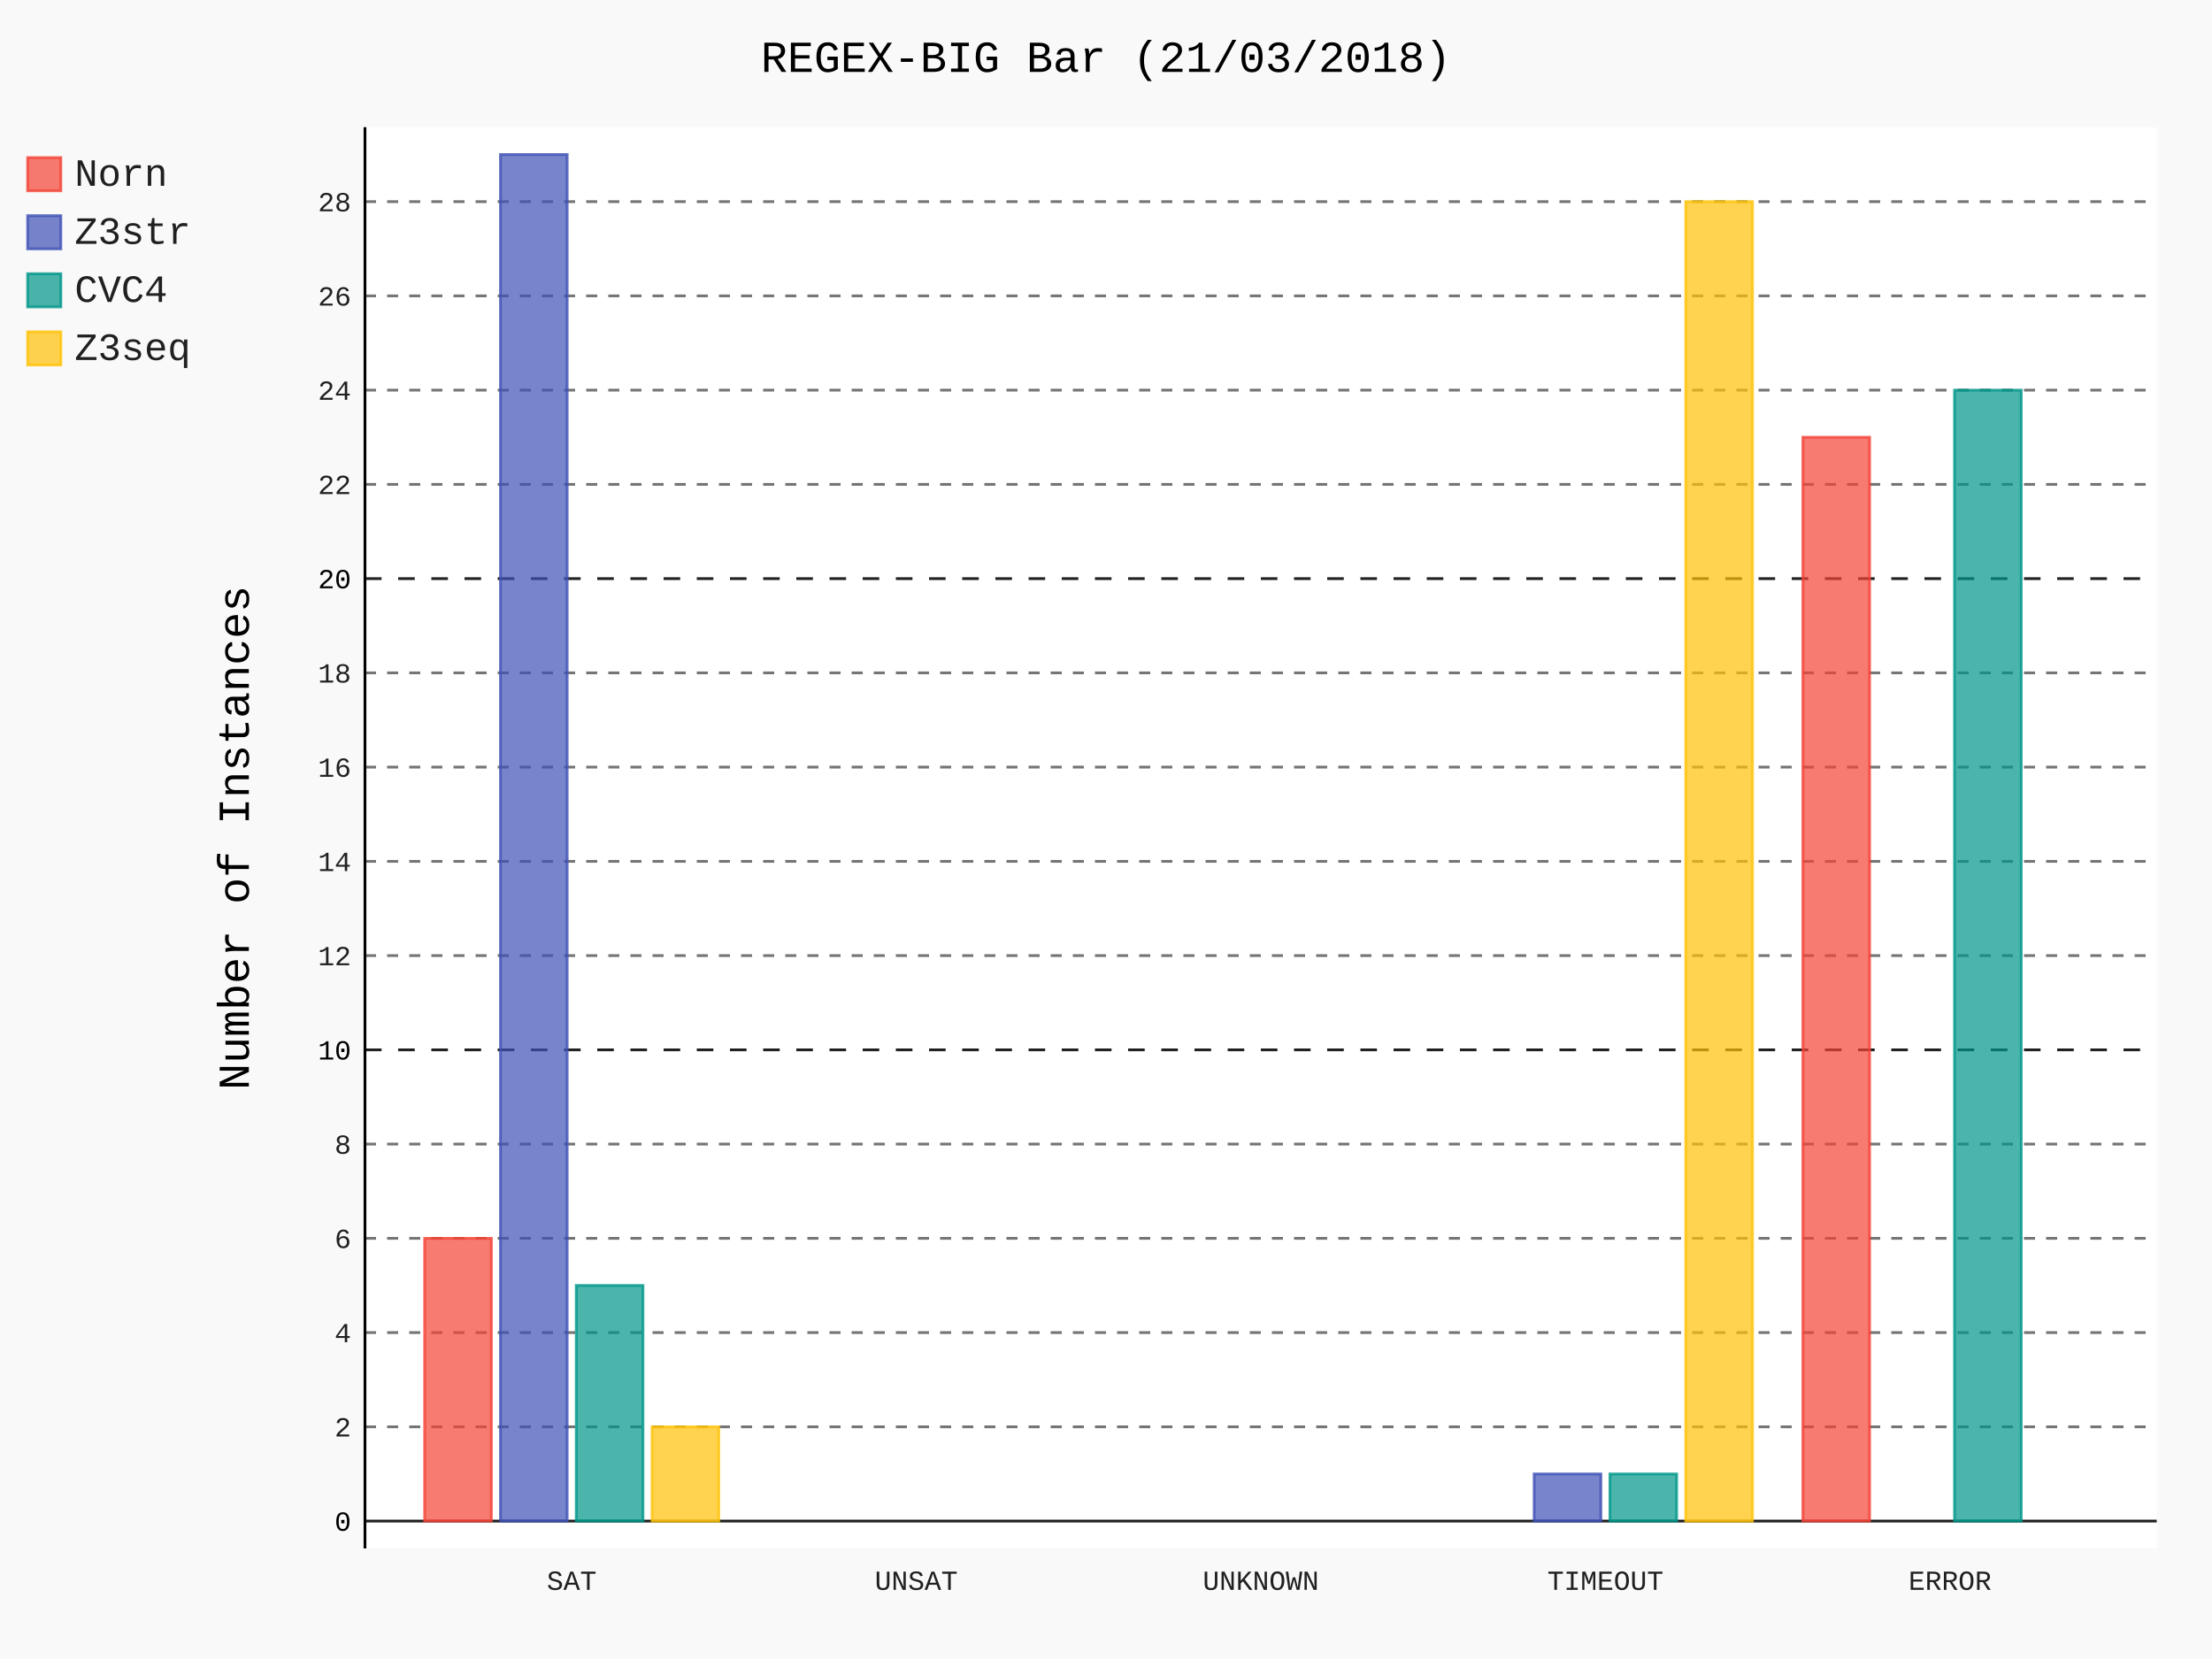
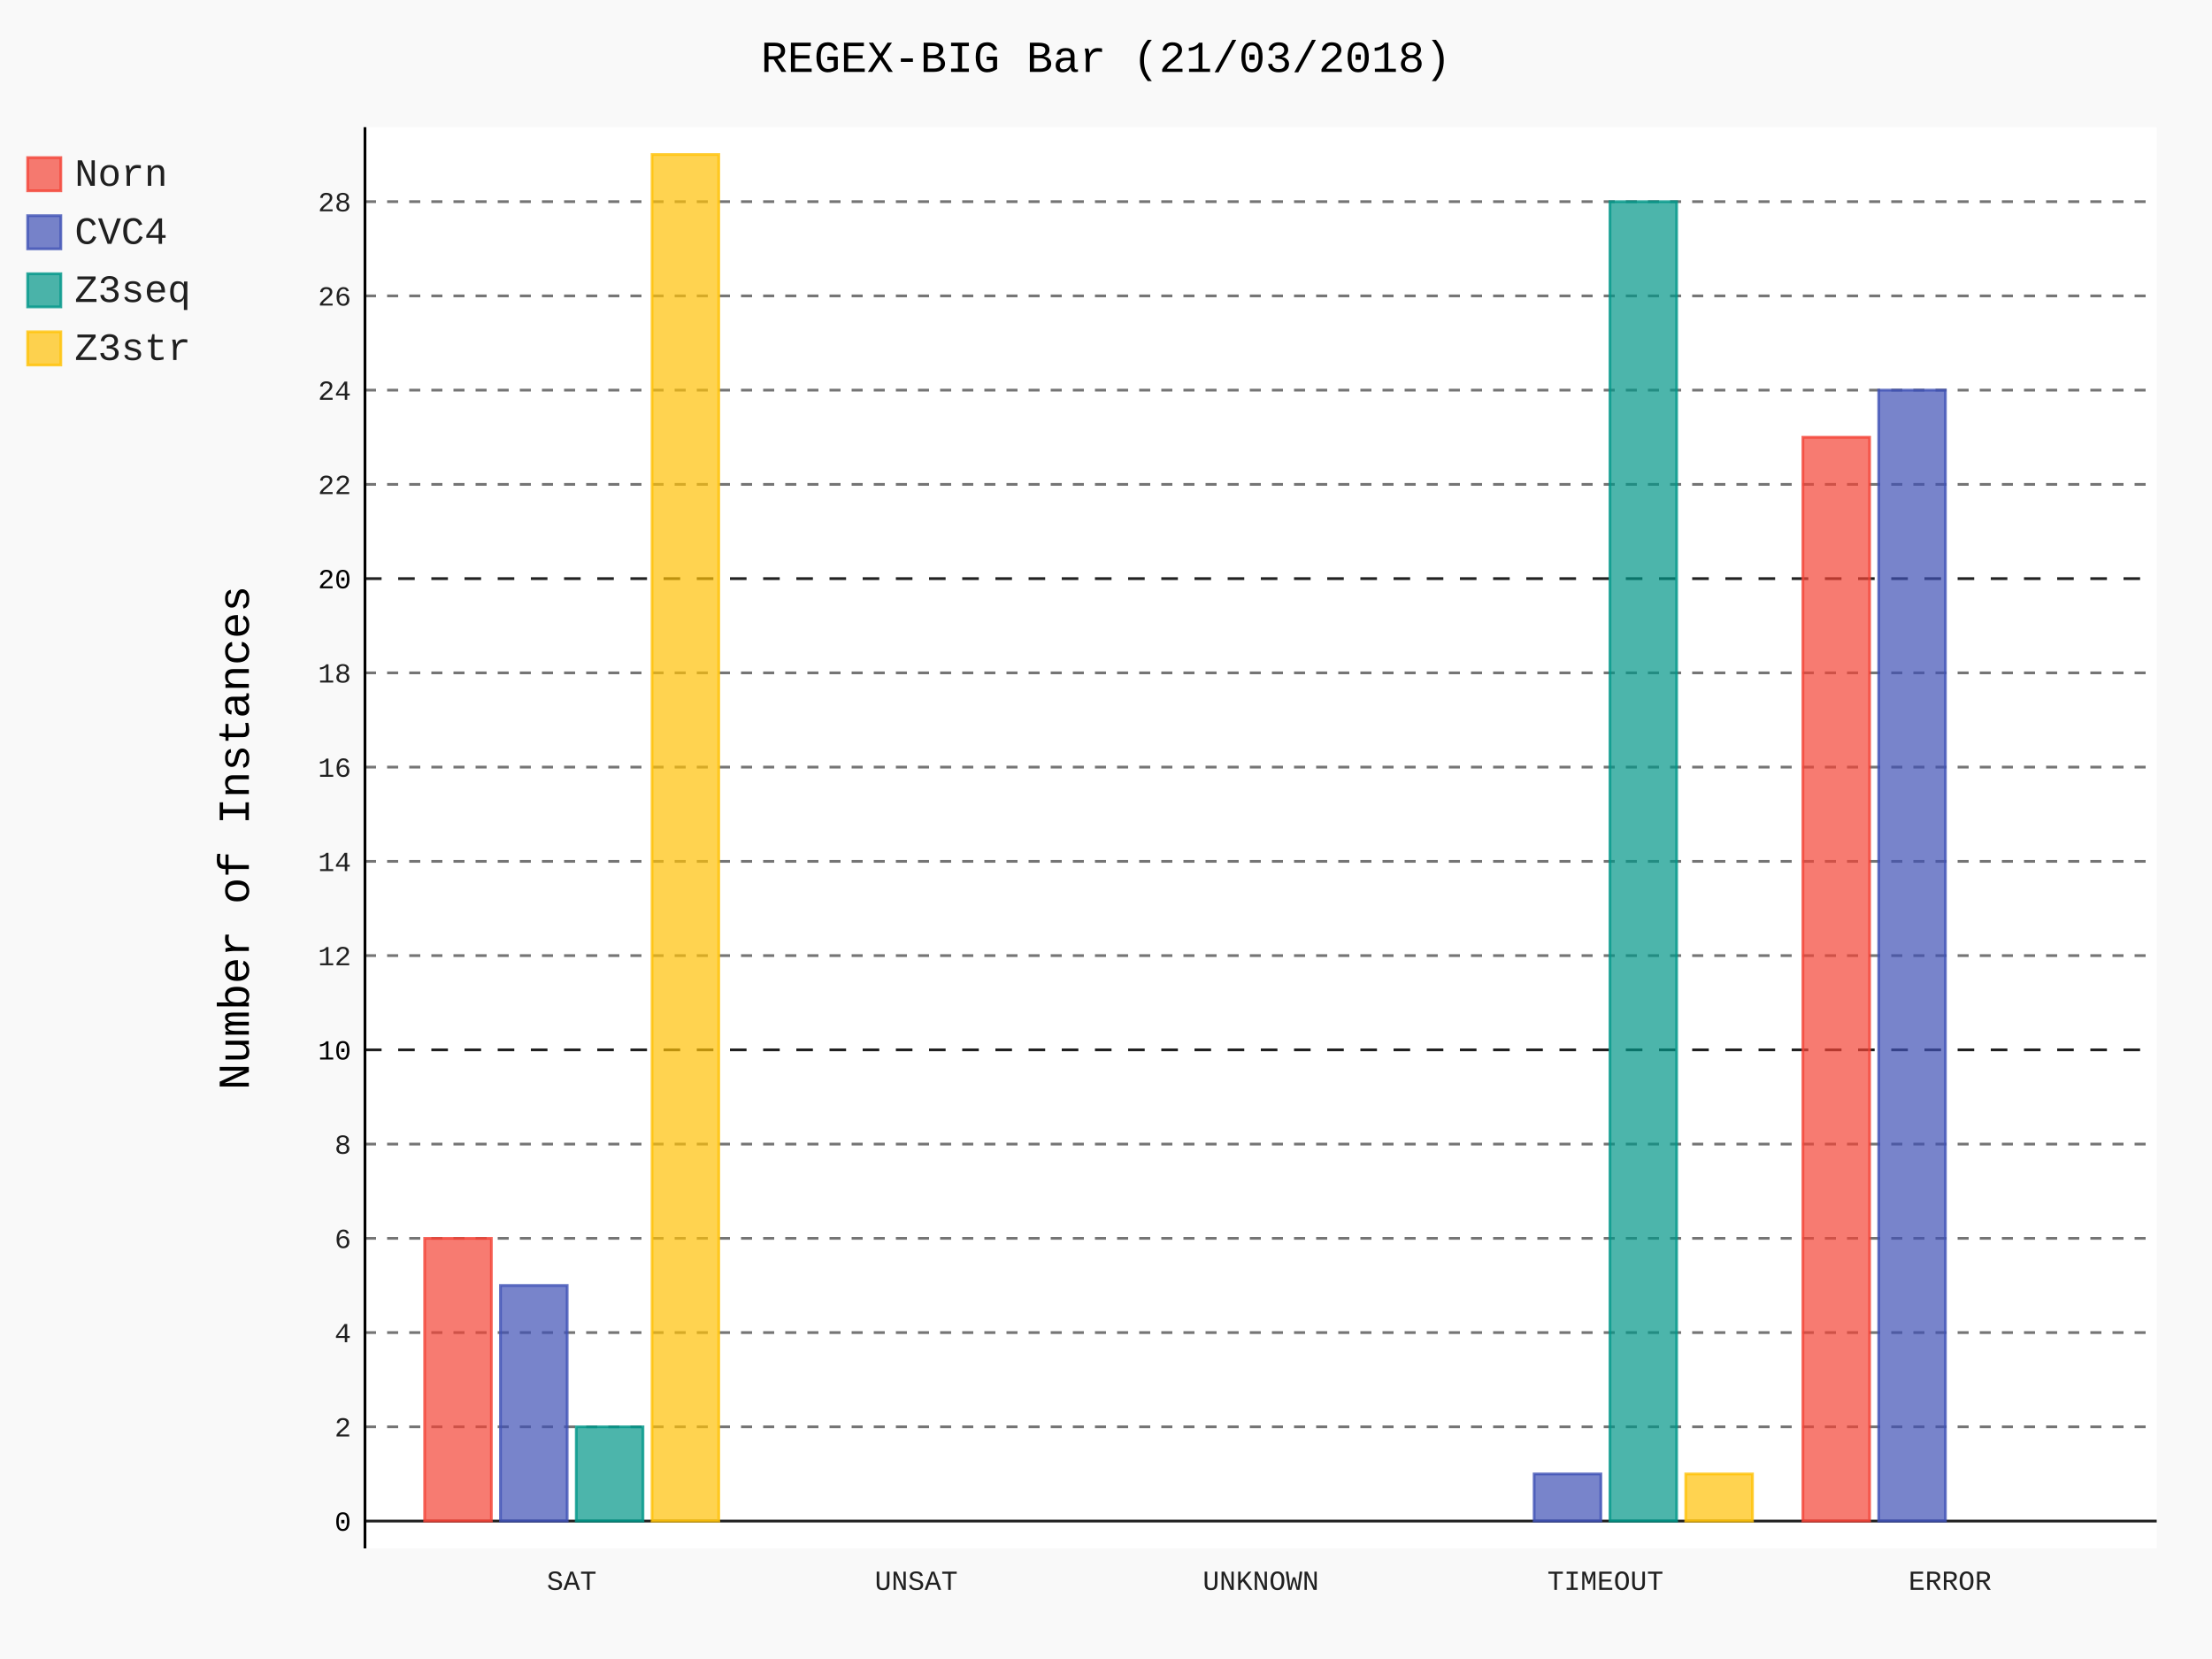
- <svg xmlns="http://www.w3.org/2000/svg" id="chart-02aa5843-0cce-493f-a7e7-2fe83e781d46" class="pygal-chart" viewBox="0 0 800 600">
+ <svg xmlns="http://www.w3.org/2000/svg" id="chart-94bd7d61-fa28-4f83-a126-b27175a72ce5" class="pygal-chart" viewBox="0 0 800 600">
  <defs>
-     <style type="text/css">#chart-02aa5843-0cce-493f-a7e7-2fe83e781d46{-webkit-user-select:none;-webkit-font-smoothing:antialiased;font-family:Consolas,"Liberation Mono",Menlo,Courier,monospace}#chart-02aa5843-0cce-493f-a7e7-2fe83e781d46 .title{font-family:Consolas,"Liberation Mono",Menlo,Courier,monospace;font-size:16px}#chart-02aa5843-0cce-493f-a7e7-2fe83e781d46 .legends .legend text{font-family:Consolas,"Liberation Mono",Menlo,Courier,monospace;font-size:14px}#chart-02aa5843-0cce-493f-a7e7-2fe83e781d46 .axis text{font-family:Consolas,"Liberation Mono",Menlo,Courier,monospace;font-size:10px}#chart-02aa5843-0cce-493f-a7e7-2fe83e781d46 .axis text.major{font-family:Consolas,"Liberation Mono",Menlo,Courier,monospace;font-size:10px}#chart-02aa5843-0cce-493f-a7e7-2fe83e781d46 .text-overlay text.value{font-family:Consolas,"Liberation Mono",Menlo,Courier,monospace;font-size:16px}#chart-02aa5843-0cce-493f-a7e7-2fe83e781d46 .text-overlay text.label{font-family:Consolas,"Liberation Mono",Menlo,Courier,monospace;font-size:10px}#chart-02aa5843-0cce-493f-a7e7-2fe83e781d46 .tooltip{font-family:Consolas,"Liberation Mono",Menlo,Courier,monospace;font-size:14px}#chart-02aa5843-0cce-493f-a7e7-2fe83e781d46 text.no_data{font-family:Consolas,"Liberation Mono",Menlo,Courier,monospace;font-size:64px}
- #chart-02aa5843-0cce-493f-a7e7-2fe83e781d46{background-color:rgba(249,249,249,1)}#chart-02aa5843-0cce-493f-a7e7-2fe83e781d46 path,#chart-02aa5843-0cce-493f-a7e7-2fe83e781d46 line,#chart-02aa5843-0cce-493f-a7e7-2fe83e781d46 rect,#chart-02aa5843-0cce-493f-a7e7-2fe83e781d46 circle{-webkit-transition:150ms;-moz-transition:150ms;transition:150ms}#chart-02aa5843-0cce-493f-a7e7-2fe83e781d46 .graph &gt; .background{fill:rgba(249,249,249,1)}#chart-02aa5843-0cce-493f-a7e7-2fe83e781d46 .plot &gt; .background{fill:rgba(255,255,255,1)}#chart-02aa5843-0cce-493f-a7e7-2fe83e781d46 .graph{fill:rgba(0,0,0,.87)}#chart-02aa5843-0cce-493f-a7e7-2fe83e781d46 text.no_data{fill:rgba(0,0,0,1)}#chart-02aa5843-0cce-493f-a7e7-2fe83e781d46 .title{fill:rgba(0,0,0,1)}#chart-02aa5843-0cce-493f-a7e7-2fe83e781d46 .legends .legend text{fill:rgba(0,0,0,.87)}#chart-02aa5843-0cce-493f-a7e7-2fe83e781d46 .legends .legend:hover text{fill:rgba(0,0,0,1)}#chart-02aa5843-0cce-493f-a7e7-2fe83e781d46 .axis .line{stroke:rgba(0,0,0,1)}#chart-02aa5843-0cce-493f-a7e7-2fe83e781d46 .axis .guide.line{stroke:rgba(0,0,0,.54)}#chart-02aa5843-0cce-493f-a7e7-2fe83e781d46 .axis .major.line{stroke:rgba(0,0,0,.87)}#chart-02aa5843-0cce-493f-a7e7-2fe83e781d46 .axis text.major{fill:rgba(0,0,0,1)}#chart-02aa5843-0cce-493f-a7e7-2fe83e781d46 .axis.y .guides:hover .guide.line,#chart-02aa5843-0cce-493f-a7e7-2fe83e781d46 .line-graph .axis.x .guides:hover .guide.line,#chart-02aa5843-0cce-493f-a7e7-2fe83e781d46 .stackedline-graph .axis.x .guides:hover .guide.line,#chart-02aa5843-0cce-493f-a7e7-2fe83e781d46 .xy-graph .axis.x .guides:hover .guide.line{stroke:rgba(0,0,0,1)}#chart-02aa5843-0cce-493f-a7e7-2fe83e781d46 .axis .guides:hover text{fill:rgba(0,0,0,1)}#chart-02aa5843-0cce-493f-a7e7-2fe83e781d46 .reactive{fill-opacity:.7;stroke-opacity:.8}#chart-02aa5843-0cce-493f-a7e7-2fe83e781d46 .ci{stroke:rgba(0,0,0,.87)}#chart-02aa5843-0cce-493f-a7e7-2fe83e781d46 .reactive.active,#chart-02aa5843-0cce-493f-a7e7-2fe83e781d46 .active .reactive{fill-opacity:.8;stroke-opacity:.9;stroke-width:4}#chart-02aa5843-0cce-493f-a7e7-2fe83e781d46 .ci .reactive.active{stroke-width:1.5}#chart-02aa5843-0cce-493f-a7e7-2fe83e781d46 .series text{fill:rgba(0,0,0,1)}#chart-02aa5843-0cce-493f-a7e7-2fe83e781d46 .tooltip rect{fill:rgba(255,255,255,1);stroke:rgba(0,0,0,1);-webkit-transition:opacity 150ms;-moz-transition:opacity 150ms;transition:opacity 150ms}#chart-02aa5843-0cce-493f-a7e7-2fe83e781d46 .tooltip .label{fill:rgba(0,0,0,.87)}#chart-02aa5843-0cce-493f-a7e7-2fe83e781d46 .tooltip .label{fill:rgba(0,0,0,.87)}#chart-02aa5843-0cce-493f-a7e7-2fe83e781d46 .tooltip .legend{font-size:.8em;fill:rgba(0,0,0,.54)}#chart-02aa5843-0cce-493f-a7e7-2fe83e781d46 .tooltip .x_label{font-size:.6em;fill:rgba(0,0,0,1)}#chart-02aa5843-0cce-493f-a7e7-2fe83e781d46 .tooltip .xlink{font-size:.5em;text-decoration:underline}#chart-02aa5843-0cce-493f-a7e7-2fe83e781d46 .tooltip .value{font-size:1.5em}#chart-02aa5843-0cce-493f-a7e7-2fe83e781d46 .bound{font-size:.5em}#chart-02aa5843-0cce-493f-a7e7-2fe83e781d46 .max-value{font-size:.75em;fill:rgba(0,0,0,.54)}#chart-02aa5843-0cce-493f-a7e7-2fe83e781d46 .map-element{fill:rgba(255,255,255,1);stroke:rgba(0,0,0,.54) !important}#chart-02aa5843-0cce-493f-a7e7-2fe83e781d46 .map-element .reactive{fill-opacity:inherit;stroke-opacity:inherit}#chart-02aa5843-0cce-493f-a7e7-2fe83e781d46 .color-0,#chart-02aa5843-0cce-493f-a7e7-2fe83e781d46 .color-0 a:visited{stroke:#F44336;fill:#F44336}#chart-02aa5843-0cce-493f-a7e7-2fe83e781d46 .color-1,#chart-02aa5843-0cce-493f-a7e7-2fe83e781d46 .color-1 a:visited{stroke:#3F51B5;fill:#3F51B5}#chart-02aa5843-0cce-493f-a7e7-2fe83e781d46 .color-2,#chart-02aa5843-0cce-493f-a7e7-2fe83e781d46 .color-2 a:visited{stroke:#009688;fill:#009688}#chart-02aa5843-0cce-493f-a7e7-2fe83e781d46 .color-3,#chart-02aa5843-0cce-493f-a7e7-2fe83e781d46 .color-3 a:visited{stroke:#FFC107;fill:#FFC107}#chart-02aa5843-0cce-493f-a7e7-2fe83e781d46 .text-overlay .color-0 text{fill:black}#chart-02aa5843-0cce-493f-a7e7-2fe83e781d46 .text-overlay .color-1 text{fill:black}#chart-02aa5843-0cce-493f-a7e7-2fe83e781d46 .text-overlay .color-2 text{fill:black}#chart-02aa5843-0cce-493f-a7e7-2fe83e781d46 .text-overlay .color-3 text{fill:black}
- #chart-02aa5843-0cce-493f-a7e7-2fe83e781d46 text.no_data{text-anchor:middle}#chart-02aa5843-0cce-493f-a7e7-2fe83e781d46 .guide.line{fill:none}#chart-02aa5843-0cce-493f-a7e7-2fe83e781d46 .centered{text-anchor:middle}#chart-02aa5843-0cce-493f-a7e7-2fe83e781d46 .title{text-anchor:middle}#chart-02aa5843-0cce-493f-a7e7-2fe83e781d46 .legends .legend text{fill-opacity:1}#chart-02aa5843-0cce-493f-a7e7-2fe83e781d46 .axis.x text{text-anchor:middle}#chart-02aa5843-0cce-493f-a7e7-2fe83e781d46 .axis.x:not(.web) text[transform]{text-anchor:start}#chart-02aa5843-0cce-493f-a7e7-2fe83e781d46 .axis.x:not(.web) text[transform].backwards{text-anchor:end}#chart-02aa5843-0cce-493f-a7e7-2fe83e781d46 .axis.y text{text-anchor:end}#chart-02aa5843-0cce-493f-a7e7-2fe83e781d46 .axis.y text[transform].backwards{text-anchor:start}#chart-02aa5843-0cce-493f-a7e7-2fe83e781d46 .axis.y2 text{text-anchor:start}#chart-02aa5843-0cce-493f-a7e7-2fe83e781d46 .axis.y2 text[transform].backwards{text-anchor:end}#chart-02aa5843-0cce-493f-a7e7-2fe83e781d46 .axis .guide.line{stroke-dasharray:4,4}#chart-02aa5843-0cce-493f-a7e7-2fe83e781d46 .axis .major.guide.line{stroke-dasharray:6,6}#chart-02aa5843-0cce-493f-a7e7-2fe83e781d46 .horizontal .axis.y .guide.line,#chart-02aa5843-0cce-493f-a7e7-2fe83e781d46 .horizontal .axis.y2 .guide.line,#chart-02aa5843-0cce-493f-a7e7-2fe83e781d46 .vertical .axis.x .guide.line{opacity:0}#chart-02aa5843-0cce-493f-a7e7-2fe83e781d46 .horizontal .axis.always_show .guide.line,#chart-02aa5843-0cce-493f-a7e7-2fe83e781d46 .vertical .axis.always_show .guide.line{opacity:1 !important}#chart-02aa5843-0cce-493f-a7e7-2fe83e781d46 .axis.y .guides:hover .guide.line,#chart-02aa5843-0cce-493f-a7e7-2fe83e781d46 .axis.y2 .guides:hover .guide.line,#chart-02aa5843-0cce-493f-a7e7-2fe83e781d46 .axis.x .guides:hover .guide.line{opacity:1}#chart-02aa5843-0cce-493f-a7e7-2fe83e781d46 .axis .guides:hover text{opacity:1}#chart-02aa5843-0cce-493f-a7e7-2fe83e781d46 .nofill{fill:none}#chart-02aa5843-0cce-493f-a7e7-2fe83e781d46 .subtle-fill{fill-opacity:.2}#chart-02aa5843-0cce-493f-a7e7-2fe83e781d46 .dot{stroke-width:1px;fill-opacity:1}#chart-02aa5843-0cce-493f-a7e7-2fe83e781d46 .dot.active{stroke-width:5px}#chart-02aa5843-0cce-493f-a7e7-2fe83e781d46 .dot.negative{fill:transparent}#chart-02aa5843-0cce-493f-a7e7-2fe83e781d46 text,#chart-02aa5843-0cce-493f-a7e7-2fe83e781d46 tspan{stroke:none !important}#chart-02aa5843-0cce-493f-a7e7-2fe83e781d46 .series text.active{opacity:1}#chart-02aa5843-0cce-493f-a7e7-2fe83e781d46 .tooltip rect{fill-opacity:.95;stroke-width:.5}#chart-02aa5843-0cce-493f-a7e7-2fe83e781d46 .tooltip text{fill-opacity:1}#chart-02aa5843-0cce-493f-a7e7-2fe83e781d46 .showable{visibility:hidden}#chart-02aa5843-0cce-493f-a7e7-2fe83e781d46 .showable.shown{visibility:visible}#chart-02aa5843-0cce-493f-a7e7-2fe83e781d46 .gauge-background{fill:rgba(229,229,229,1);stroke:none}#chart-02aa5843-0cce-493f-a7e7-2fe83e781d46 .bg-lines{stroke:rgba(249,249,249,1);stroke-width:2px}</style>
+     <style type="text/css">#chart-94bd7d61-fa28-4f83-a126-b27175a72ce5{-webkit-user-select:none;-webkit-font-smoothing:antialiased;font-family:Consolas,"Liberation Mono",Menlo,Courier,monospace}#chart-94bd7d61-fa28-4f83-a126-b27175a72ce5 .title{font-family:Consolas,"Liberation Mono",Menlo,Courier,monospace;font-size:16px}#chart-94bd7d61-fa28-4f83-a126-b27175a72ce5 .legends .legend text{font-family:Consolas,"Liberation Mono",Menlo,Courier,monospace;font-size:14px}#chart-94bd7d61-fa28-4f83-a126-b27175a72ce5 .axis text{font-family:Consolas,"Liberation Mono",Menlo,Courier,monospace;font-size:10px}#chart-94bd7d61-fa28-4f83-a126-b27175a72ce5 .axis text.major{font-family:Consolas,"Liberation Mono",Menlo,Courier,monospace;font-size:10px}#chart-94bd7d61-fa28-4f83-a126-b27175a72ce5 .text-overlay text.value{font-family:Consolas,"Liberation Mono",Menlo,Courier,monospace;font-size:16px}#chart-94bd7d61-fa28-4f83-a126-b27175a72ce5 .text-overlay text.label{font-family:Consolas,"Liberation Mono",Menlo,Courier,monospace;font-size:10px}#chart-94bd7d61-fa28-4f83-a126-b27175a72ce5 .tooltip{font-family:Consolas,"Liberation Mono",Menlo,Courier,monospace;font-size:14px}#chart-94bd7d61-fa28-4f83-a126-b27175a72ce5 text.no_data{font-family:Consolas,"Liberation Mono",Menlo,Courier,monospace;font-size:64px}
+ #chart-94bd7d61-fa28-4f83-a126-b27175a72ce5{background-color:rgba(249,249,249,1)}#chart-94bd7d61-fa28-4f83-a126-b27175a72ce5 path,#chart-94bd7d61-fa28-4f83-a126-b27175a72ce5 line,#chart-94bd7d61-fa28-4f83-a126-b27175a72ce5 rect,#chart-94bd7d61-fa28-4f83-a126-b27175a72ce5 circle{-webkit-transition:150ms;-moz-transition:150ms;transition:150ms}#chart-94bd7d61-fa28-4f83-a126-b27175a72ce5 .graph &gt; .background{fill:rgba(249,249,249,1)}#chart-94bd7d61-fa28-4f83-a126-b27175a72ce5 .plot &gt; .background{fill:rgba(255,255,255,1)}#chart-94bd7d61-fa28-4f83-a126-b27175a72ce5 .graph{fill:rgba(0,0,0,.87)}#chart-94bd7d61-fa28-4f83-a126-b27175a72ce5 text.no_data{fill:rgba(0,0,0,1)}#chart-94bd7d61-fa28-4f83-a126-b27175a72ce5 .title{fill:rgba(0,0,0,1)}#chart-94bd7d61-fa28-4f83-a126-b27175a72ce5 .legends .legend text{fill:rgba(0,0,0,.87)}#chart-94bd7d61-fa28-4f83-a126-b27175a72ce5 .legends .legend:hover text{fill:rgba(0,0,0,1)}#chart-94bd7d61-fa28-4f83-a126-b27175a72ce5 .axis .line{stroke:rgba(0,0,0,1)}#chart-94bd7d61-fa28-4f83-a126-b27175a72ce5 .axis .guide.line{stroke:rgba(0,0,0,.54)}#chart-94bd7d61-fa28-4f83-a126-b27175a72ce5 .axis .major.line{stroke:rgba(0,0,0,.87)}#chart-94bd7d61-fa28-4f83-a126-b27175a72ce5 .axis text.major{fill:rgba(0,0,0,1)}#chart-94bd7d61-fa28-4f83-a126-b27175a72ce5 .axis.y .guides:hover .guide.line,#chart-94bd7d61-fa28-4f83-a126-b27175a72ce5 .line-graph .axis.x .guides:hover .guide.line,#chart-94bd7d61-fa28-4f83-a126-b27175a72ce5 .stackedline-graph .axis.x .guides:hover .guide.line,#chart-94bd7d61-fa28-4f83-a126-b27175a72ce5 .xy-graph .axis.x .guides:hover .guide.line{stroke:rgba(0,0,0,1)}#chart-94bd7d61-fa28-4f83-a126-b27175a72ce5 .axis .guides:hover text{fill:rgba(0,0,0,1)}#chart-94bd7d61-fa28-4f83-a126-b27175a72ce5 .reactive{fill-opacity:.7;stroke-opacity:.8}#chart-94bd7d61-fa28-4f83-a126-b27175a72ce5 .ci{stroke:rgba(0,0,0,.87)}#chart-94bd7d61-fa28-4f83-a126-b27175a72ce5 .reactive.active,#chart-94bd7d61-fa28-4f83-a126-b27175a72ce5 .active .reactive{fill-opacity:.8;stroke-opacity:.9;stroke-width:4}#chart-94bd7d61-fa28-4f83-a126-b27175a72ce5 .ci .reactive.active{stroke-width:1.5}#chart-94bd7d61-fa28-4f83-a126-b27175a72ce5 .series text{fill:rgba(0,0,0,1)}#chart-94bd7d61-fa28-4f83-a126-b27175a72ce5 .tooltip rect{fill:rgba(255,255,255,1);stroke:rgba(0,0,0,1);-webkit-transition:opacity 150ms;-moz-transition:opacity 150ms;transition:opacity 150ms}#chart-94bd7d61-fa28-4f83-a126-b27175a72ce5 .tooltip .label{fill:rgba(0,0,0,.87)}#chart-94bd7d61-fa28-4f83-a126-b27175a72ce5 .tooltip .label{fill:rgba(0,0,0,.87)}#chart-94bd7d61-fa28-4f83-a126-b27175a72ce5 .tooltip .legend{font-size:.8em;fill:rgba(0,0,0,.54)}#chart-94bd7d61-fa28-4f83-a126-b27175a72ce5 .tooltip .x_label{font-size:.6em;fill:rgba(0,0,0,1)}#chart-94bd7d61-fa28-4f83-a126-b27175a72ce5 .tooltip .xlink{font-size:.5em;text-decoration:underline}#chart-94bd7d61-fa28-4f83-a126-b27175a72ce5 .tooltip .value{font-size:1.5em}#chart-94bd7d61-fa28-4f83-a126-b27175a72ce5 .bound{font-size:.5em}#chart-94bd7d61-fa28-4f83-a126-b27175a72ce5 .max-value{font-size:.75em;fill:rgba(0,0,0,.54)}#chart-94bd7d61-fa28-4f83-a126-b27175a72ce5 .map-element{fill:rgba(255,255,255,1);stroke:rgba(0,0,0,.54) !important}#chart-94bd7d61-fa28-4f83-a126-b27175a72ce5 .map-element .reactive{fill-opacity:inherit;stroke-opacity:inherit}#chart-94bd7d61-fa28-4f83-a126-b27175a72ce5 .color-0,#chart-94bd7d61-fa28-4f83-a126-b27175a72ce5 .color-0 a:visited{stroke:#F44336;fill:#F44336}#chart-94bd7d61-fa28-4f83-a126-b27175a72ce5 .color-1,#chart-94bd7d61-fa28-4f83-a126-b27175a72ce5 .color-1 a:visited{stroke:#3F51B5;fill:#3F51B5}#chart-94bd7d61-fa28-4f83-a126-b27175a72ce5 .color-2,#chart-94bd7d61-fa28-4f83-a126-b27175a72ce5 .color-2 a:visited{stroke:#009688;fill:#009688}#chart-94bd7d61-fa28-4f83-a126-b27175a72ce5 .color-3,#chart-94bd7d61-fa28-4f83-a126-b27175a72ce5 .color-3 a:visited{stroke:#FFC107;fill:#FFC107}#chart-94bd7d61-fa28-4f83-a126-b27175a72ce5 .text-overlay .color-0 text{fill:black}#chart-94bd7d61-fa28-4f83-a126-b27175a72ce5 .text-overlay .color-1 text{fill:black}#chart-94bd7d61-fa28-4f83-a126-b27175a72ce5 .text-overlay .color-2 text{fill:black}#chart-94bd7d61-fa28-4f83-a126-b27175a72ce5 .text-overlay .color-3 text{fill:black}
+ #chart-94bd7d61-fa28-4f83-a126-b27175a72ce5 text.no_data{text-anchor:middle}#chart-94bd7d61-fa28-4f83-a126-b27175a72ce5 .guide.line{fill:none}#chart-94bd7d61-fa28-4f83-a126-b27175a72ce5 .centered{text-anchor:middle}#chart-94bd7d61-fa28-4f83-a126-b27175a72ce5 .title{text-anchor:middle}#chart-94bd7d61-fa28-4f83-a126-b27175a72ce5 .legends .legend text{fill-opacity:1}#chart-94bd7d61-fa28-4f83-a126-b27175a72ce5 .axis.x text{text-anchor:middle}#chart-94bd7d61-fa28-4f83-a126-b27175a72ce5 .axis.x:not(.web) text[transform]{text-anchor:start}#chart-94bd7d61-fa28-4f83-a126-b27175a72ce5 .axis.x:not(.web) text[transform].backwards{text-anchor:end}#chart-94bd7d61-fa28-4f83-a126-b27175a72ce5 .axis.y text{text-anchor:end}#chart-94bd7d61-fa28-4f83-a126-b27175a72ce5 .axis.y text[transform].backwards{text-anchor:start}#chart-94bd7d61-fa28-4f83-a126-b27175a72ce5 .axis.y2 text{text-anchor:start}#chart-94bd7d61-fa28-4f83-a126-b27175a72ce5 .axis.y2 text[transform].backwards{text-anchor:end}#chart-94bd7d61-fa28-4f83-a126-b27175a72ce5 .axis .guide.line{stroke-dasharray:4,4}#chart-94bd7d61-fa28-4f83-a126-b27175a72ce5 .axis .major.guide.line{stroke-dasharray:6,6}#chart-94bd7d61-fa28-4f83-a126-b27175a72ce5 .horizontal .axis.y .guide.line,#chart-94bd7d61-fa28-4f83-a126-b27175a72ce5 .horizontal .axis.y2 .guide.line,#chart-94bd7d61-fa28-4f83-a126-b27175a72ce5 .vertical .axis.x .guide.line{opacity:0}#chart-94bd7d61-fa28-4f83-a126-b27175a72ce5 .horizontal .axis.always_show .guide.line,#chart-94bd7d61-fa28-4f83-a126-b27175a72ce5 .vertical .axis.always_show .guide.line{opacity:1 !important}#chart-94bd7d61-fa28-4f83-a126-b27175a72ce5 .axis.y .guides:hover .guide.line,#chart-94bd7d61-fa28-4f83-a126-b27175a72ce5 .axis.y2 .guides:hover .guide.line,#chart-94bd7d61-fa28-4f83-a126-b27175a72ce5 .axis.x .guides:hover .guide.line{opacity:1}#chart-94bd7d61-fa28-4f83-a126-b27175a72ce5 .axis .guides:hover text{opacity:1}#chart-94bd7d61-fa28-4f83-a126-b27175a72ce5 .nofill{fill:none}#chart-94bd7d61-fa28-4f83-a126-b27175a72ce5 .subtle-fill{fill-opacity:.2}#chart-94bd7d61-fa28-4f83-a126-b27175a72ce5 .dot{stroke-width:1px;fill-opacity:1}#chart-94bd7d61-fa28-4f83-a126-b27175a72ce5 .dot.active{stroke-width:5px}#chart-94bd7d61-fa28-4f83-a126-b27175a72ce5 .dot.negative{fill:transparent}#chart-94bd7d61-fa28-4f83-a126-b27175a72ce5 text,#chart-94bd7d61-fa28-4f83-a126-b27175a72ce5 tspan{stroke:none !important}#chart-94bd7d61-fa28-4f83-a126-b27175a72ce5 .series text.active{opacity:1}#chart-94bd7d61-fa28-4f83-a126-b27175a72ce5 .tooltip rect{fill-opacity:.95;stroke-width:.5}#chart-94bd7d61-fa28-4f83-a126-b27175a72ce5 .tooltip text{fill-opacity:1}#chart-94bd7d61-fa28-4f83-a126-b27175a72ce5 .showable{visibility:hidden}#chart-94bd7d61-fa28-4f83-a126-b27175a72ce5 .showable.shown{visibility:visible}#chart-94bd7d61-fa28-4f83-a126-b27175a72ce5 .gauge-background{fill:rgba(229,229,229,1);stroke:none}#chart-94bd7d61-fa28-4f83-a126-b27175a72ce5 .bg-lines{stroke:rgba(249,249,249,1);stroke-width:2px}</style>
  </defs>
  <g class="graph bar-graph vertical">
    <rect class="background" height="600" width="800" x="0" y="0" />
    <g class="plot" transform="translate(132, 46)">
      <rect class="background" height="514" width="648.0" x="0" y="0" />
      <g class="axis y always_show">
        <g class="guides">
          <path class="axis major line" d="M0 504.115 h648" />
          <text class="major" x="-5" y="507.615">0</text>
        </g>
        <g class="guides">
          <path class="guide line" d="M0 470.031 h648" />
          <text class="" x="-5" y="473.531">2</text>
        </g>
        <g class="guides">
          <path class="guide line" d="M0 435.946 h648" />
          <text class="" x="-5" y="439.446">4</text>
        </g>
        <g class="guides">
          <path class="guide line" d="M0 401.861 h648" />
          <text class="" x="-5" y="405.361">6</text>
        </g>
        <g class="guides">
          <path class="guide line" d="M0 367.776 h648" />
          <text class="" x="-5" y="371.276">8</text>
        </g>
        <g class="guides">
          <path class="major guide line" d="M0 333.691 h648" />
          <text class="major" x="-5" y="337.191">10</text>
        </g>
        <g class="guides">
          <path class="guide line" d="M0 299.606 h648" />
          <text class="" x="-5" y="303.106">12</text>
        </g>
        <g class="guides">
          <path class="guide line" d="M0 265.521 h648" />
          <text class="" x="-5" y="269.021">14</text>
        </g>
        <g class="guides">
          <path class="guide line" d="M0 231.436 h648" />
          <text class="" x="-5" y="234.936">16</text>
        </g>
        <g class="guides">
          <path class="guide line" d="M0 197.351 h648" />
          <text class="" x="-5" y="200.851">18</text>
        </g>
        <g class="guides">
          <path class="major guide line" d="M0 163.267 h648" />
          <text class="major" x="-5" y="166.767">20</text>
        </g>
        <g class="guides">
          <path class="guide line" d="M0 129.182 h648" />
          <text class="" x="-5" y="132.682">22</text>
        </g>
        <g class="guides">
          <path class="guide line" d="M0 95.097 h648" />
          <text class="" x="-5" y="98.597">24</text>
        </g>
        <g class="guides">
          <path class="guide line" d="M0 61.012 h648" />
          <text class="" x="-5" y="64.512">26</text>
        </g>
        <g class="guides">
          <path class="guide line" d="M0 26.927 h648" />
          <text class="" x="-5" y="30.427">28</text>
        </g>
      </g>
      <g class="axis x">
        <path class="line" d="M0 0 v514" />
        <g class="guides">
          <path class="guide line" d="M74.769 0 v514" />
          <text class="" x="74.769" y="529.0">SAT</text>
        </g>
        <g class="guides">
          <path class="guide line" d="M199.385 0 v514" />
          <text class="" x="199.385" y="529.0">UNSAT</text>
        </g>
        <g class="guides">
          <path class="guide line" d="M324 0 v514" />
          <text class="" x="324.0" y="529.0">UNKNOWN</text>
        </g>
        <g class="guides">
          <path class="guide line" d="M448.615 0 v514" />
          <text class="" x="448.615" y="529.0">TIMEOUT</text>
        </g>
        <g class="guides">
          <path class="guide line" d="M573.231 0 v514" />
          <text class="" x="573.231" y="529.0">ERROR</text>
        </g>
      </g>
      <g class="series serie-0 color-0">
        <g class="bars">
          <g class="bar">
            <rect class="rect reactive tooltip-trigger" height="102.255" rx="0" ry="0" width="24.126" x="21.583" y="401.861" />
          </g>
          <g class="bar">
            <rect class="rect reactive tooltip-trigger" height="0.0" rx="0" ry="0" width="24.126" x="146.199" y="504.115" />
          </g>
          <g class="bar">
            <rect class="rect reactive tooltip-trigger" height="0.0" rx="0" ry="0" width="24.126" x="270.814" y="504.115" />
          </g>
          <g class="bar">
            <rect class="rect reactive tooltip-trigger" height="0.0" rx="0" ry="0" width="24.126" x="395.43" y="504.115" />
          </g>
          <g class="bar">
            <rect class="rect reactive tooltip-trigger" height="391.976" rx="0" ry="0" width="24.126" x="520.045" y="112.139" />
          </g>
        </g>
      </g>
      <g class="series serie-1 color-1">
        <g class="bars">
          <g class="bar">
-             <rect class="rect reactive tooltip-trigger" height="494.231" rx="0" ry="0" width="24.126" x="48.999" y="9.885" />
+             <rect class="rect reactive tooltip-trigger" height="85.212" rx="0" ry="0" width="24.126" x="48.999" y="418.903" />
          </g>
          <g class="bar">
            <rect class="rect reactive tooltip-trigger" height="0.0" rx="0" ry="0" width="24.126" x="173.614" y="504.115" />
          </g>
          <g class="bar">
            <rect class="rect reactive tooltip-trigger" height="0.0" rx="0" ry="0" width="24.126" x="298.23" y="504.115" />
          </g>
          <g class="bar">
            <rect class="rect reactive tooltip-trigger" height="17.042" rx="0" ry="0" width="24.126" x="422.845" y="487.073" />
          </g>
          <g class="bar">
-             <rect class="rect reactive tooltip-trigger" height="0.0" rx="0" ry="0" width="24.126" x="547.46" y="504.115" />
+             <rect class="rect reactive tooltip-trigger" height="409.019" rx="0" ry="0" width="24.126" x="547.46" y="95.097" />
          </g>
        </g>
      </g>
      <g class="series serie-2 color-2">
        <g class="bars">
          <g class="bar">
-             <rect class="rect reactive tooltip-trigger" height="85.212" rx="0" ry="0" width="24.126" x="76.414" y="418.903" />
+             <rect class="rect reactive tooltip-trigger" height="34.085" rx="0" ry="0" width="24.126" x="76.414" y="470.031" />
          </g>
          <g class="bar">
            <rect class="rect reactive tooltip-trigger" height="0.0" rx="0" ry="0" width="24.126" x="201.03" y="504.115" />
          </g>
          <g class="bar">
            <rect class="rect reactive tooltip-trigger" height="0.0" rx="0" ry="0" width="24.126" x="325.645" y="504.115" />
          </g>
          <g class="bar">
-             <rect class="rect reactive tooltip-trigger" height="17.042" rx="0" ry="0" width="24.126" x="450.26" y="487.073" />
-           </g>
-           <g class="bar">
-             <rect class="rect reactive tooltip-trigger" height="409.019" rx="0" ry="0" width="24.126" x="574.876" y="95.097" />
+             <rect class="rect reactive tooltip-trigger" height="477.188" rx="0" ry="0" width="24.126" x="450.26" y="26.927" />
+           </g>
+           <g class="bar">
+             <rect class="rect reactive tooltip-trigger" height="0.0" rx="0" ry="0" width="24.126" x="574.876" y="504.115" />
          </g>
        </g>
      </g>
      <g class="series serie-3 color-3">
        <g class="bars">
          <g class="bar">
-             <rect class="rect reactive tooltip-trigger" height="34.085" rx="0" ry="0" width="24.126" x="103.83" y="470.031" />
+             <rect class="rect reactive tooltip-trigger" height="494.231" rx="0" ry="0" width="24.126" x="103.83" y="9.885" />
          </g>
          <g class="bar">
            <rect class="rect reactive tooltip-trigger" height="0.0" rx="0" ry="0" width="24.126" x="228.445" y="504.115" />
          </g>
          <g class="bar">
            <rect class="rect reactive tooltip-trigger" height="0.0" rx="0" ry="0" width="24.126" x="353.06" y="504.115" />
          </g>
          <g class="bar">
-             <rect class="rect reactive tooltip-trigger" height="477.188" rx="0" ry="0" width="24.126" x="477.676" y="26.927" />
+             <rect class="rect reactive tooltip-trigger" height="17.042" rx="0" ry="0" width="24.126" x="477.676" y="487.073" />
          </g>
          <g class="bar">
            <rect class="rect reactive tooltip-trigger" height="0.0" rx="0" ry="0" width="24.126" x="602.291" y="504.115" />
          </g>
        </g>
      </g>
    </g>
    <g class="titles">
      <text class="title plot_title" x="400.0" y="26">REGEX-BIG Bar (21/03/2018)</text>
      <text class="title" x="64.0" y="329.0" transform="rotate(-90 64 303)">Number of Instances</text>
    </g>
    <g class="plot overlay" transform="translate(132, 46)">
      <g class="series serie-0 color-0" />
      <g class="series serie-1 color-1" />
      <g class="series serie-2 color-2" />
      <g class="series serie-3 color-3" />
    </g>
    <g class="plot text-overlay" transform="translate(132, 46)">
      <g class="series serie-0 color-0" />
      <g class="series serie-1 color-1" />
      <g class="series serie-2 color-2" />
      <g class="series serie-3 color-3" />
    </g>
    <g class="plot tooltip-overlay" transform="translate(132, 46)">
      <g class="tooltip" style="opacity: 0" transform="translate(0 0)">
        <rect class="tooltip-box" height="0" rx="10" ry="10" width="0" />
        <g class="text" />
      </g>
    </g>
    <g class="legends" transform="translate(10, 56)">
      <g class="legend reactive activate-serie" id="activate-serie-0">
        <rect class="color-0 reactive" height="12" width="12" x="0.0" y="1.0" />
        <text x="17.0" y="11.2">Norn</text>
      </g>
      <g class="legend reactive activate-serie" id="activate-serie-1">
        <rect class="color-1 reactive" height="12" width="12" x="0.0" y="22.0" />
-         <text x="17.0" y="32.2">Z3str</text>
+         <text x="17.0" y="32.2">CVC4</text>
      </g>
      <g class="legend reactive activate-serie" id="activate-serie-2">
        <rect class="color-2 reactive" height="12" width="12" x="0.0" y="43.0" />
-         <text x="17.0" y="53.2">CVC4</text>
+         <text x="17.0" y="53.2">Z3seq</text>
      </g>
      <g class="legend reactive activate-serie" id="activate-serie-3">
        <rect class="color-3 reactive" height="12" width="12" x="0.0" y="64.0" />
-         <text x="17.0" y="74.2">Z3seq</text>
+         <text x="17.0" y="74.2">Z3str</text>
      </g>
    </g>
    <g class="legends" transform="translate(790, 56)" />
  </g>
</svg>
